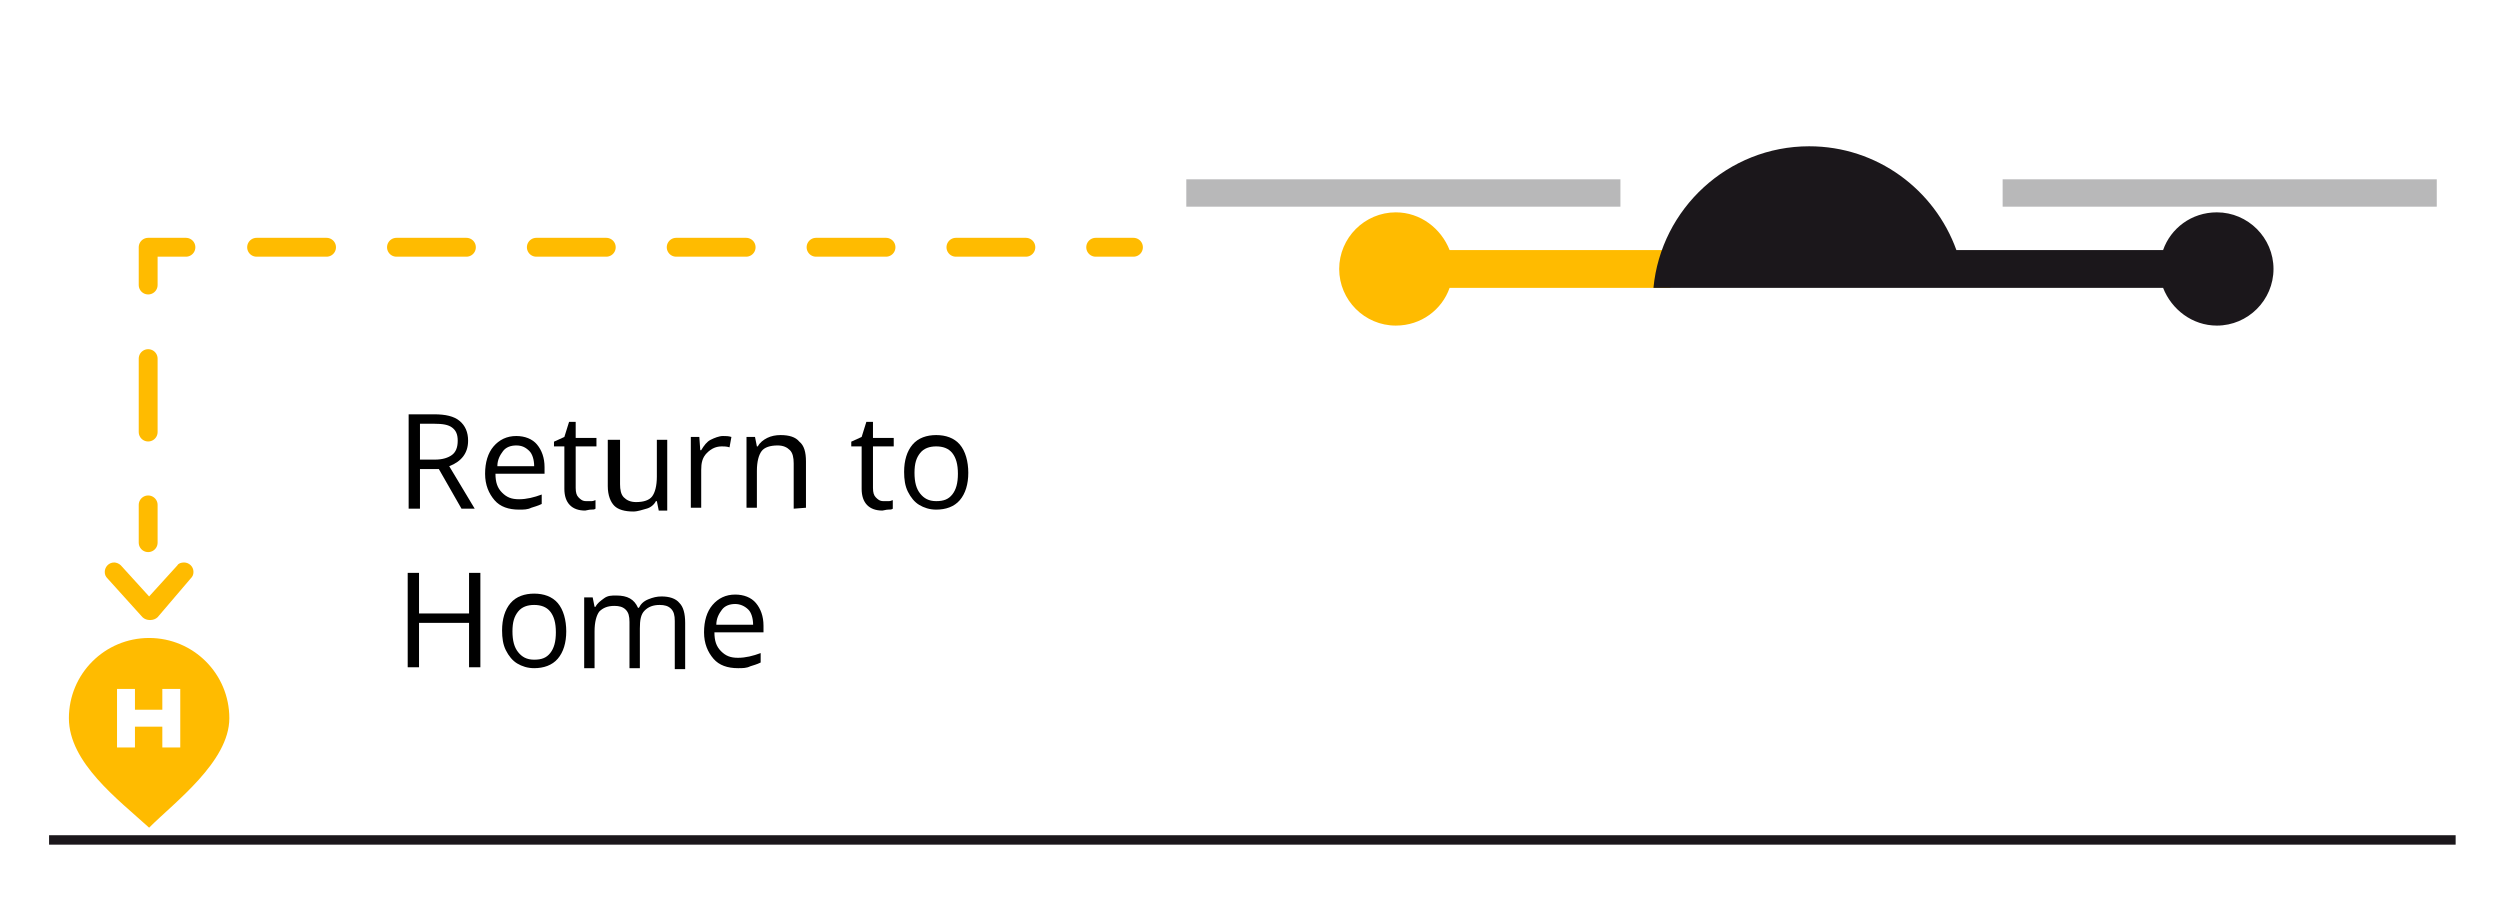
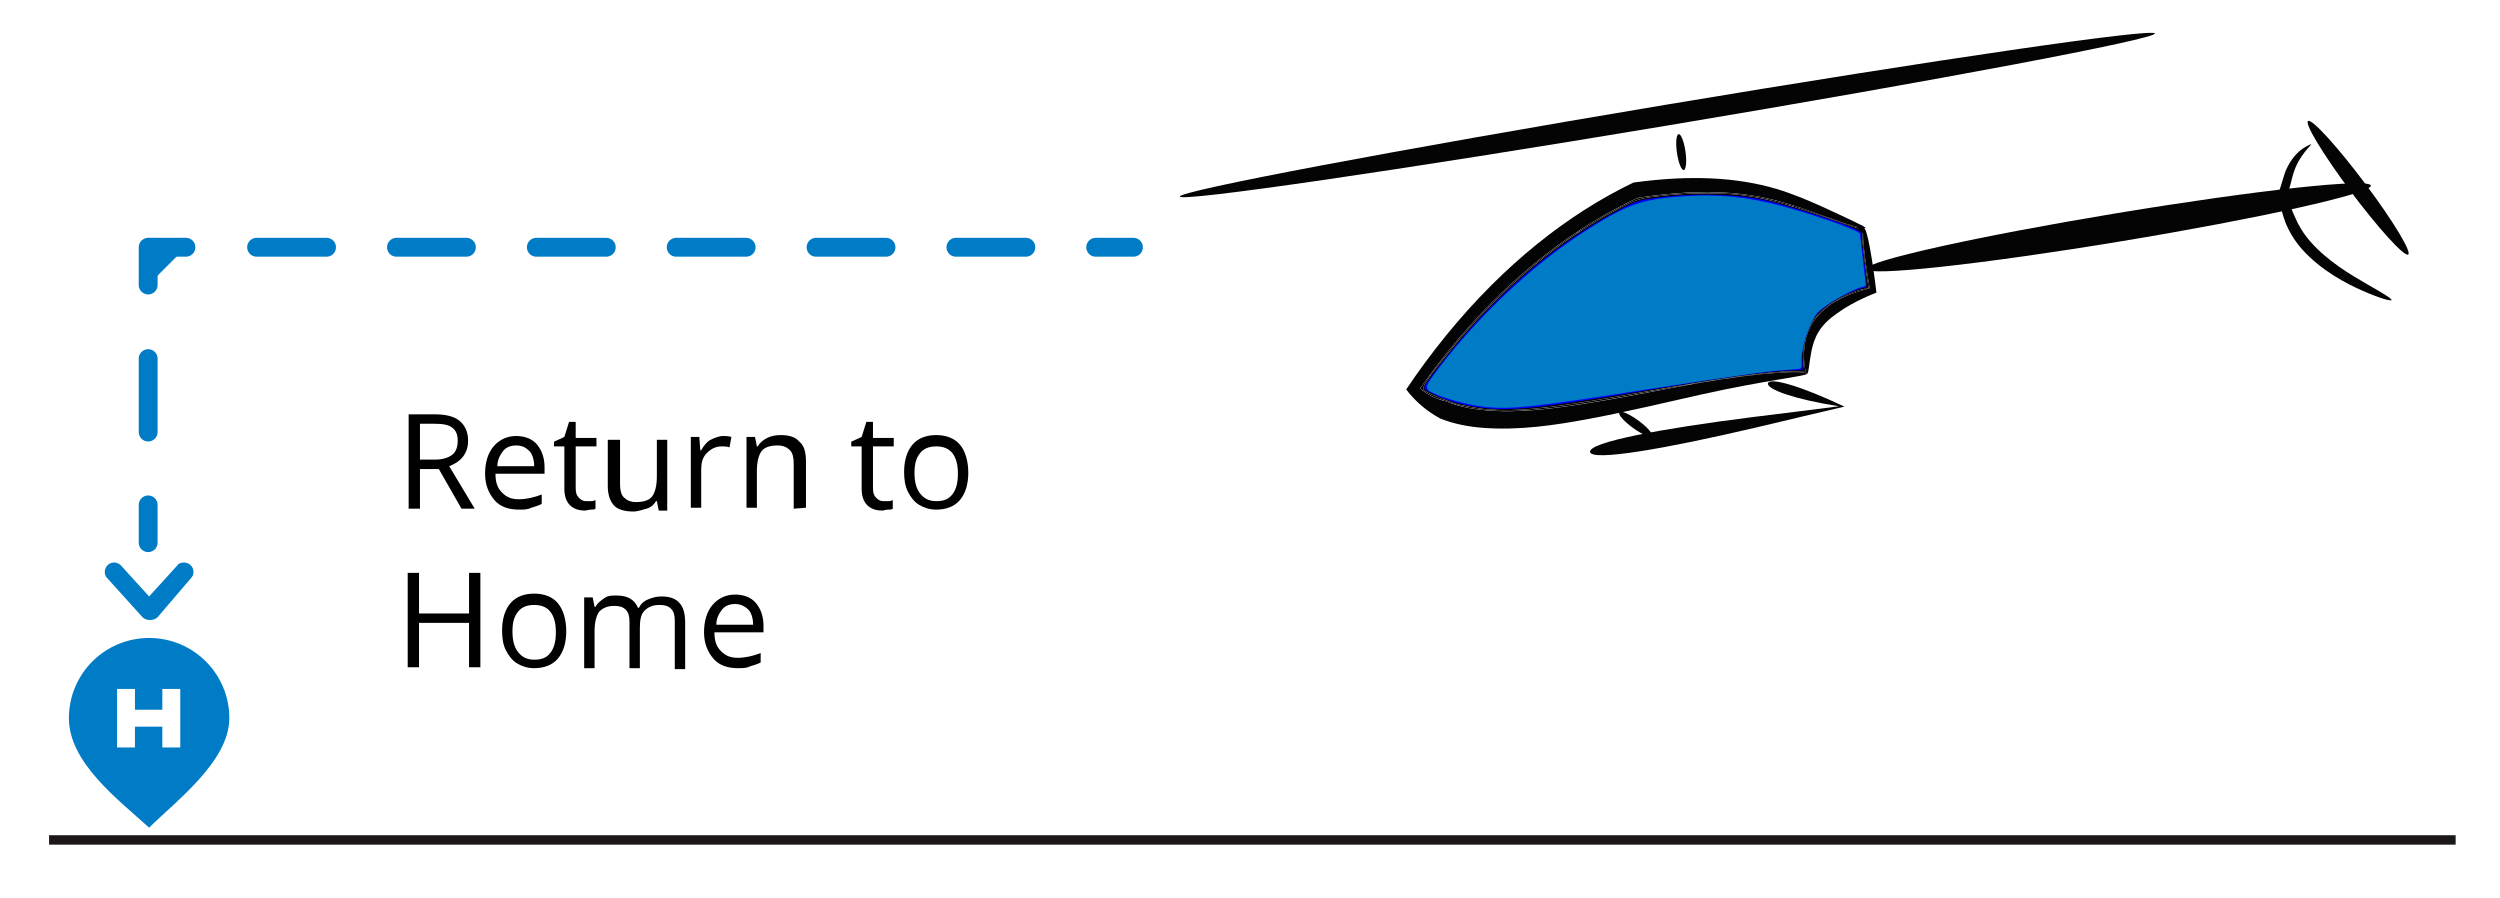
<svg xmlns="http://www.w3.org/2000/svg" version="1.1" id="Ebene_1" x="0px" y="0px" viewBox="-9 23.6 264.9 95.1" style="enable-background:new -9 23.6 264.9 95.1;" xml:space="preserve">
-   <style type="text/css">
+   <defs id="defs23460">
+ 	
+ 	
+ 	
+ 	
+ 	
+ 	
+ 	
+ 	
+ 
+ 		
+ 	</defs>
+   <style type="text/css" id="style23391">
	.st0{fill:#FFBB00;}
	.st1{fill:#1B171B;}
	.st2{fill:#B8B8B9;}
	.st3{fill:none;}
	.st4{enable-background:new    ;}
	.st5{fill:none;stroke:#FFBB00;stroke-width:2;stroke-linecap:round;stroke-linejoin:round;}
	.st6{fill:none;stroke:#FFBB00;stroke-width:2;stroke-linecap:round;stroke-linejoin:round;stroke-dasharray:7.41,7.41;}
	.st7{fill:none;stroke:#FFBB00;stroke-width:2;stroke-linecap:round;stroke-linejoin:round;stroke-dasharray:7.778,7.778;}
	.st8{fill:none;stroke:#1B171B;stroke-miterlimit:10;}
</style>
-   <g>
-     <path class="st0" d="M11.2,84.9L11.2,84.9c0.2-0.2,0.3-0.4,0.3-0.7c0-0.6-0.5-1-1-1c-0.3,0-0.6,0.1-0.7,0.3l0,0l-3,3.3l-3-3.3l0,0   c-0.2-0.2-0.5-0.3-0.7-0.3c-0.6,0-1,0.5-1,1c0,0.3,0.1,0.5,0.3,0.7l0,0L6.1,89c0.2,0.2,0.5,0.3,0.8,0.3s0.6-0.1,0.8-0.3L11.2,84.9z   " />
-     <g>
-       <g>
-         <path class="st0" d="M138.9,46.1c2.6,0,4.8,1.7,5.7,4H168v4h-23.4c-0.8,2.3-3,4-5.7,4c-3.3,0-6-2.7-6-6S135.6,46.1,138.9,46.1z" />
-         <path class="st1" d="M182.7,39.1c7.2,0,13.3,4.6,15.6,11h21.9c0.8-2.3,3-4,5.7-4c3.3,0,6,2.7,6,6s-2.7,6-6,6     c-2.6,0-4.8-1.7-5.7-4h-21h-31.8h-1.2C167,45.7,174.1,39.1,182.7,39.1z" />
-       </g>
-       <rect x="203.2" y="42.6" class="st2" width="46" height="2.9" />
-       <rect x="116.7" y="42.6" class="st2" width="46" height="2.9" />
-     </g>
-     <rect x="33" y="66.8" class="st3" width="86.5" height="32.1" />
-     <g class="st4">
-       <path d="M35.5,73.3v4.2h-1.2v-10H37c1.2,0,2.1,0.2,2.7,0.7s0.9,1.2,0.9,2.1c0,1.3-0.7,2.2-2,2.7l2.7,4.5h-1.4l-2.4-4.2L35.5,73.3    L35.5,73.3z M35.5,72.3h1.6c0.8,0,1.4-0.2,1.8-0.5s0.6-0.8,0.6-1.5s-0.2-1.1-0.6-1.4s-1-0.4-1.9-0.4h-1.5V72.3z" />
-       <path d="M46,77.6c-1.1,0-2-0.3-2.6-1s-1-1.6-1-2.8c0-1.2,0.3-2.2,0.9-2.9s1.4-1.1,2.4-1.1c0.9,0,1.7,0.3,2.2,0.9s0.8,1.4,0.8,2.4    v0.7h-5.2c0,0.9,0.2,1.5,0.7,2s1,0.7,1.8,0.7s1.6-0.2,2.4-0.5v1c-0.4,0.2-0.8,0.3-1.1,0.4C46.9,77.6,46.5,77.6,46,77.6z     M45.7,70.8c-0.6,0-1.1,0.2-1.4,0.6s-0.6,0.9-0.6,1.6h3.9c0-0.7-0.2-1.3-0.5-1.6C46.7,71,46.3,70.8,45.7,70.8z" />
-       <path d="M53.1,76.7c0.2,0,0.4,0,0.6,0s0.3-0.1,0.4-0.1v0.9c-0.1,0.1-0.3,0.1-0.5,0.1s-0.5,0.1-0.6,0.1c-1.4,0-2.2-0.8-2.2-2.3    v-4.5h-1.1v-0.5l1.1-0.5l0.5-1.6H52V70h2.2v0.9H52v4.4c0,0.5,0.1,0.8,0.3,1S52.7,76.7,53.1,76.7z" />
-       <path d="M56.7,70v4.9c0,0.6,0.1,1.1,0.4,1.4s0.7,0.5,1.3,0.5c0.8,0,1.4-0.2,1.7-0.6s0.5-1.1,0.5-2.1v-3.9h1.1v7.5h-0.9l-0.2-1    h-0.1c-0.2,0.4-0.6,0.7-1,0.8s-0.9,0.3-1.4,0.3c-0.9,0-1.6-0.2-2-0.6s-0.7-1.1-0.7-2.1v-4.9h1.3C56.7,70.2,56.7,70,56.7,70z" />
-       <path d="M67.6,69.8c0.3,0,0.6,0,0.9,0.1L68.3,71c-0.3-0.1-0.6-0.1-0.8-0.1c-0.6,0-1.1,0.2-1.6,0.7s-0.6,1.1-0.6,1.8v4h-1.1v-7.5    h0.9l0.1,1.4h0.1c0.3-0.5,0.6-0.9,1-1.1S67.2,69.8,67.6,69.8z" />
-       <path d="M75.1,77.5v-4.8c0-0.6-0.1-1.1-0.4-1.4s-0.7-0.5-1.3-0.5c-0.8,0-1.4,0.2-1.7,0.6s-0.5,1.1-0.5,2.1v3.9h-1.1v-7.5H71l0.2,1    h0.1c0.2-0.4,0.6-0.7,1-0.9c0.4-0.2,0.9-0.3,1.4-0.3c0.9,0,1.6,0.2,2,0.7c0.5,0.4,0.7,1.1,0.7,2.1v4.9L75.1,77.5L75.1,77.5z" />
-       <path d="M84.6,76.7c0.2,0,0.4,0,0.6,0s0.3-0.1,0.4-0.1v0.9c-0.1,0.1-0.3,0.1-0.5,0.1s-0.5,0.1-0.6,0.1c-1.4,0-2.2-0.8-2.2-2.3    v-4.5h-1.1v-0.5l1.1-0.5l0.5-1.6h0.7V70h2.2v0.9h-2.2v4.4c0,0.5,0.1,0.8,0.3,1S84.2,76.7,84.6,76.7z" />
-       <path d="M93.6,73.7c0,1.2-0.3,2.2-0.9,2.9c-0.6,0.7-1.5,1-2.5,1c-0.7,0-1.3-0.2-1.8-0.5s-0.9-0.8-1.2-1.4s-0.4-1.3-0.4-2.1    c0-1.2,0.3-2.2,0.9-2.9c0.6-0.7,1.5-1,2.5-1s1.9,0.3,2.5,1S93.6,72.5,93.6,73.7z M87.9,73.7c0,1,0.2,1.7,0.6,2.2s0.9,0.8,1.7,0.8    s1.3-0.2,1.7-0.7c0.4-0.5,0.6-1.2,0.6-2.2s-0.2-1.7-0.6-2.2s-1-0.7-1.7-0.7s-1.3,0.2-1.7,0.7S87.9,72.7,87.9,73.7z" />
-     </g>
-     <g class="st4">
-       <path d="M41.9,94.3h-1.2v-4.7h-5.3v4.7h-1.2v-10h1.2v4.3h5.3v-4.3h1.2C41.9,84.3,41.9,94.3,41.9,94.3z" />
-       <path d="M51,90.5c0,1.2-0.3,2.2-0.9,2.9c-0.6,0.7-1.5,1-2.5,1c-0.7,0-1.3-0.2-1.8-0.5s-0.9-0.8-1.2-1.4s-0.4-1.3-0.4-2.1    c0-1.2,0.3-2.2,0.9-2.9c0.6-0.7,1.5-1,2.5-1s1.9,0.3,2.5,1S51,89.3,51,90.5z M45.3,90.5c0,1,0.2,1.7,0.6,2.2s0.9,0.8,1.7,0.8    s1.3-0.2,1.7-0.7c0.4-0.5,0.6-1.2,0.6-2.2s-0.2-1.7-0.6-2.2s-1-0.7-1.7-0.7s-1.3,0.2-1.7,0.7S45.3,89.5,45.3,90.5z" />
-       <path d="M62.5,94.3v-4.9c0-0.6-0.1-1-0.4-1.3s-0.7-0.4-1.2-0.4c-0.7,0-1.2,0.2-1.6,0.6s-0.5,1-0.5,1.9v4.2h-1.1v-4.9    c0-0.6-0.1-1-0.4-1.3s-0.7-0.4-1.2-0.4c-0.7,0-1.2,0.2-1.6,0.6c-0.3,0.4-0.5,1.1-0.5,2.1v3.9h-1.1v-7.5h0.9l0.2,1h0.1    c0.2-0.4,0.5-0.6,0.9-0.9s0.8-0.3,1.3-0.3c1.2,0,1.9,0.4,2.3,1.3h0.1c0.2-0.4,0.5-0.7,1-0.9s0.9-0.3,1.4-0.3    c0.8,0,1.5,0.2,1.9,0.7c0.4,0.4,0.6,1.1,0.6,2.1v4.9h-1.1L62.5,94.3L62.5,94.3z" />
-       <path d="M69.2,94.4c-1.1,0-2-0.3-2.6-1s-1-1.6-1-2.8c0-1.2,0.3-2.2,0.9-2.9s1.4-1.1,2.4-1.1c0.9,0,1.7,0.3,2.2,0.9    s0.8,1.4,0.8,2.4v0.7h-5.2c0,0.9,0.2,1.5,0.7,2s1,0.7,1.8,0.7s1.6-0.2,2.4-0.5v1c-0.4,0.2-0.8,0.3-1.1,0.4    C70.1,94.4,69.7,94.4,69.2,94.4z M68.9,87.6c-0.6,0-1.1,0.2-1.4,0.6s-0.6,0.9-0.6,1.6h3.9c0-0.7-0.2-1.3-0.5-1.6    C69.9,87.8,69.4,87.6,68.9,87.6z" />
-     </g>
-     <g>
-       <g>
-         <line class="st5" x1="111.1" y1="49.8" x2="107.1" y2="49.8" />
-         <line class="st6" x1="99.7" y1="49.8" x2="14.4" y2="49.8" />
-         <polyline class="st5" points="10.7,49.8 6.7,49.8 6.7,53.8    " />
-         <line class="st7" x1="6.7" y1="61.6" x2="6.7" y2="73.2" />
-         <line class="st5" x1="6.7" y1="77.1" x2="6.7" y2="81.1" />
+   <path class="st0" d="m 11.2,84.9 v 0 c 0.2,-0.2 0.3,-0.4 0.3,-0.7 0,-0.6 -0.5,-1 -1,-1 -0.3,0 -0.6,0.1 -0.7,0.3 v 0 l -3,3.3 -3,-3.3 v 0 C 3.6,83.3 3.3,83.2 3.1,83.2 c -0.6,0 -1,0.5 -1,1 0,0.3 0.1,0.5 0.3,0.7 v 0 L 6.1,89 c 0.2,0.2 0.5,0.3 0.8,0.3 0.3,0 0.6,-0.1 0.8,-0.3 z" id="path23393" style="fill:#007cc7;fill-opacity:1" />
+   <rect x="33" y="66.8" class="st3" width="86.5" height="32.1" id="rect23407" />
+   <g class="st4" id="g23425">
+     <path d="m 35.5,73.3 v 4.2 h -1.2 v -10 H 37 c 1.2,0 2.1,0.2 2.7,0.7 0.6,0.5 0.9,1.2 0.9,2.1 0,1.3 -0.7,2.2 -2,2.7 l 2.7,4.5 h -1.4 l -2.4,-4.2 z m 0,-1 h 1.6 c 0.8,0 1.4,-0.2 1.8,-0.5 0.4,-0.3 0.6,-0.8 0.6,-1.5 0,-0.7 -0.2,-1.1 -0.6,-1.4 -0.4,-0.3 -1,-0.4 -1.9,-0.4 h -1.5 z" id="path23409" />
+     <path d="m 46,77.6 c -1.1,0 -2,-0.3 -2.6,-1 -0.6,-0.7 -1,-1.6 -1,-2.8 0,-1.2 0.3,-2.2 0.9,-2.9 0.6,-0.7 1.4,-1.1 2.4,-1.1 0.9,0 1.7,0.3 2.2,0.9 0.5,0.6 0.8,1.4 0.8,2.4 v 0.7 h -5.2 c 0,0.9 0.2,1.5 0.7,2 0.5,0.5 1,0.7 1.8,0.7 0.8,0 1.6,-0.2 2.4,-0.5 v 1 c -0.4,0.2 -0.8,0.3 -1.1,0.4 -0.4,0.2 -0.8,0.2 -1.3,0.2 z m -0.3,-6.8 c -0.6,0 -1.1,0.2 -1.4,0.6 -0.3,0.4 -0.6,0.9 -0.6,1.6 h 3.9 c 0,-0.7 -0.2,-1.3 -0.5,-1.6 -0.4,-0.4 -0.8,-0.6 -1.4,-0.6 z" id="path23411" />
+     <path d="m 53.1,76.7 c 0.2,0 0.4,0 0.6,0 0.2,0 0.3,-0.1 0.4,-0.1 v 0.9 c -0.1,0.1 -0.3,0.1 -0.5,0.1 -0.2,0 -0.5,0.1 -0.6,0.1 -1.4,0 -2.2,-0.8 -2.2,-2.3 v -4.5 h -1.1 v -0.5 l 1.1,-0.5 0.5,-1.6 H 52 V 70 h 2.2 v 0.9 H 52 v 4.4 c 0,0.5 0.1,0.8 0.3,1 0.2,0.2 0.4,0.4 0.8,0.4 z" id="path23413" />
+     <path d="m 56.7,70 v 4.9 c 0,0.6 0.1,1.1 0.4,1.4 0.3,0.3 0.7,0.5 1.3,0.5 0.8,0 1.4,-0.2 1.7,-0.6 0.3,-0.4 0.5,-1.1 0.5,-2.1 v -3.9 h 1.1 v 7.5 h -0.9 l -0.2,-1 h -0.1 c -0.2,0.4 -0.6,0.7 -1,0.8 -0.4,0.1 -0.9,0.3 -1.4,0.3 -0.9,0 -1.6,-0.2 -2,-0.6 -0.4,-0.4 -0.7,-1.1 -0.7,-2.1 v -4.9 h 1.3 c 0,0 0,-0.2 0,-0.2 z" id="path23415" />
+     <path d="m 67.6,69.8 c 0.3,0 0.6,0 0.9,0.1 L 68.3,71 c -0.3,-0.1 -0.6,-0.1 -0.8,-0.1 -0.6,0 -1.1,0.2 -1.6,0.7 -0.5,0.5 -0.6,1.1 -0.6,1.8 v 4 h -1.1 v -7.5 h 0.9 l 0.1,1.4 h 0.1 c 0.3,-0.5 0.6,-0.9 1,-1.1 0.4,-0.2 0.9,-0.4 1.3,-0.4 z" id="path23417" />
+     <path d="M 75.1,77.5 V 72.7 C 75.1,72.1 75,71.6 74.7,71.3 74.4,71 74,70.8 73.4,70.8 c -0.8,0 -1.4,0.2 -1.7,0.6 -0.3,0.4 -0.5,1.1 -0.5,2.1 v 3.9 H 70.1 V 69.9 H 71 l 0.2,1 h 0.1 c 0.2,-0.4 0.6,-0.7 1,-0.9 0.4,-0.2 0.9,-0.3 1.4,-0.3 0.9,0 1.6,0.2 2,0.7 0.5,0.4 0.7,1.1 0.7,2.1 v 4.9 z" id="path23419" />
+     <path d="m 84.6,76.7 c 0.2,0 0.4,0 0.6,0 0.2,0 0.3,-0.1 0.4,-0.1 v 0.9 c -0.1,0.1 -0.3,0.1 -0.5,0.1 -0.2,0 -0.5,0.1 -0.6,0.1 -1.4,0 -2.2,-0.8 -2.2,-2.3 v -4.5 h -1.1 v -0.5 l 1.1,-0.5 0.5,-1.6 h 0.7 V 70 h 2.2 v 0.9 h -2.2 v 4.4 c 0,0.5 0.1,0.8 0.3,1 0.2,0.2 0.4,0.4 0.8,0.4 z" id="path23421" />
+     <path d="m 93.6,73.7 c 0,1.2 -0.3,2.2 -0.9,2.9 -0.6,0.7 -1.5,1 -2.5,1 -0.7,0 -1.3,-0.2 -1.8,-0.5 -0.5,-0.3 -0.9,-0.8 -1.2,-1.4 -0.3,-0.6 -0.4,-1.3 -0.4,-2.1 0,-1.2 0.3,-2.2 0.9,-2.9 0.6,-0.7 1.5,-1 2.5,-1 1,0 1.9,0.3 2.5,1 0.6,0.7 0.9,1.8 0.9,3 z m -5.7,0 c 0,1 0.2,1.7 0.6,2.2 0.4,0.5 0.9,0.8 1.7,0.8 0.8,0 1.3,-0.2 1.7,-0.7 0.4,-0.5 0.6,-1.2 0.6,-2.2 0,-1 -0.2,-1.7 -0.6,-2.2 -0.4,-0.5 -1,-0.7 -1.7,-0.7 -0.7,0 -1.3,0.2 -1.7,0.7 -0.4,0.5 -0.6,1.1 -0.6,2.1 z" id="path23423" />
+   </g>
+   <g class="st4" id="g23435">
+     <path d="m 41.9,94.3 h -1.2 v -4.7 h -5.3 v 4.7 h -1.2 v -10 h 1.2 v 4.3 h 5.3 v -4.3 h 1.2 c 0,0 0,10 0,10 z" id="path23427" />
+     <path d="m 51,90.5 c 0,1.2 -0.3,2.2 -0.9,2.9 -0.6,0.7 -1.5,1 -2.5,1 -0.7,0 -1.3,-0.2 -1.8,-0.5 -0.5,-0.3 -0.9,-0.8 -1.2,-1.4 -0.3,-0.6 -0.4,-1.3 -0.4,-2.1 0,-1.2 0.3,-2.2 0.9,-2.9 0.6,-0.7 1.5,-1 2.5,-1 1,0 1.9,0.3 2.5,1 0.6,0.7 0.9,1.8 0.9,3 z m -5.7,0 c 0,1 0.2,1.7 0.6,2.2 0.4,0.5 0.9,0.8 1.7,0.8 0.8,0 1.3,-0.2 1.7,-0.7 0.4,-0.5 0.6,-1.2 0.6,-2.2 0,-1 -0.2,-1.7 -0.6,-2.2 -0.4,-0.5 -1,-0.7 -1.7,-0.7 -0.7,0 -1.3,0.2 -1.7,0.7 -0.4,0.5 -0.6,1.1 -0.6,2.1 z" id="path23429" />
+     <path d="m 62.5,94.3 v -4.9 c 0,-0.6 -0.1,-1 -0.4,-1.3 -0.3,-0.3 -0.7,-0.4 -1.2,-0.4 -0.7,0 -1.2,0.2 -1.6,0.6 -0.4,0.4 -0.5,1 -0.5,1.9 v 4.2 h -1.1 v -4.9 c 0,-0.6 -0.1,-1 -0.4,-1.3 -0.3,-0.3 -0.7,-0.4 -1.2,-0.4 -0.7,0 -1.2,0.2 -1.6,0.6 -0.3,0.4 -0.5,1.1 -0.5,2.1 v 3.9 h -1.1 v -7.5 h 0.9 l 0.2,1 h 0.1 c 0.2,-0.4 0.5,-0.6 0.9,-0.9 0.4,-0.3 0.8,-0.3 1.3,-0.3 1.2,0 1.9,0.4 2.3,1.3 h 0.1 c 0.2,-0.4 0.5,-0.7 1,-0.9 0.5,-0.2 0.9,-0.3 1.4,-0.3 0.8,0 1.5,0.2 1.9,0.7 0.4,0.4 0.6,1.1 0.6,2.1 v 4.9 h -1.1 z" id="path23431" />
+     <path d="m 69.2,94.4 c -1.1,0 -2,-0.3 -2.6,-1 -0.6,-0.7 -1,-1.6 -1,-2.8 0,-1.2 0.3,-2.2 0.9,-2.9 0.6,-0.7 1.4,-1.1 2.4,-1.1 0.9,0 1.7,0.3 2.2,0.9 0.5,0.6 0.8,1.4 0.8,2.4 v 0.7 h -5.2 c 0,0.9 0.2,1.5 0.7,2 0.5,0.5 1,0.7 1.8,0.7 0.8,0 1.6,-0.2 2.4,-0.5 v 1 c -0.4,0.2 -0.8,0.3 -1.1,0.4 -0.4,0.2 -0.8,0.2 -1.3,0.2 z m -0.3,-6.8 c -0.6,0 -1.1,0.2 -1.4,0.6 -0.3,0.4 -0.6,0.9 -0.6,1.6 h 3.9 c 0,-0.7 -0.2,-1.3 -0.5,-1.6 -0.4,-0.4 -0.9,-0.6 -1.4,-0.6 z" id="path23433" />
+   </g>
+   <g id="g23447" style="fill:#007cc7;fill-opacity:1">
+     <g id="g27915">
+       <line class="st5" x1="111.1" y1="49.8" x2="107.1" y2="49.8" id="line23437" style="fill:#007cc7;fill-opacity:1;stroke:#007cc7;stroke-opacity:1" />
+       <line class="st6" x1="99.7" y1="49.8" x2="14.4" y2="49.8" id="line23439" style="fill:#007cc7;fill-opacity:1;stroke:#007cc7;stroke-opacity:1" />
+       <polyline class="st5" points="10.7,49.8 6.7,49.8 6.7,53.8    " id="polyline23441" style="fill:#007cc7;fill-opacity:1;stroke:#007cc7;stroke-opacity:1" />
+       <line class="st7" x1="6.7" y1="61.6" x2="6.7" y2="73.2" id="line23443" style="fill:#007cc7;fill-opacity:1;stroke:#007cc7;stroke-opacity:1" />
+       <line class="st5" x1="6.7" y1="77.1" x2="6.7" y2="81.1" id="line23445" style="fill:#007cc7;fill-opacity:1;stroke:#007cc7;stroke-opacity:1" />
+       <g id="g20360" transform="rotate(17.5,182.9617,336.4332)">
+         <g id="g306" transform="matrix(5.756386,0,0,5.969262,28.12214,29.94723)">
+           <g id="g928" style="font-style:normal;font-weight:normal;font-size:43.74px;line-height:1.25;font-family:sans-serif;display:inline;fill:#040404;fill-opacity:1;stroke:none;stroke-width:1.094" transform="matrix(0.05083588,0,0,0.05083588,5.205767,0.178027)">
+             <path id="path910" d="m 144.303,148.3 c 0.258,0.747 -13.24,6.262 -34.537,18.15 -8.451,4.723 -24.241,13.84 -36.539,20.106 -9.98,5.104 -21.899,10.8 -34.793,13.707 -4.976,1.126 -10.339,1.801 -15.841,1.411 -5.064,-0.95 -10.242,-2.897 -14.946,-6.101 2.261,-7.431 4.914,-14.941 8.003,-22.423 12.201,-29.554 28.87,-53.099 47.967,-70.357 0,0 1.1e-5,0 1.1e-5,0 18.953,-8.653 35.214,-12.608 49.939,-12.891 6.703,-0.095 13.241,0.57 17.946,1.133 11.007,1.312 17.203,2.152 17.199,2.502 -0.009,0.675 -6.293,0.817 -17.428,0.359 -4.629,-0.188 -11.233,-0.444 -17.562,-0.032 -13.995,0.842 -28.971,5.018 -47.015,13.6 -3e-6,0 -6e-6,0 -1e-5,0 -18.305,16.191 -34.314,37.888 -46.364,65.383 -3.051,6.961 -5.701,13.965 -7.992,20.917 3.183,1.399 6.957,1.843 10.746,1.582 4.65,0.401 9.423,-0.177 14.035,-1.133 12.004,-2.499 23.647,-7.841 33.649,-12.624 14.117,-6.775 26.472,-13.525 37.053,-18.813 22,-11.007 36.094,-15.594 36.48,-14.476 z" style="opacity:1;fill:#040404;fill-opacity:1;stroke:none;stroke-width:0;stroke-linecap:butt;stroke-linejoin:miter;stroke-miterlimit:4;stroke-dasharray:none;stroke-opacity:1" />
+             <path id="path912" d="m 153.389,107.163 c -1.212,-2.479 34.808,-22.587 80.402,-44.882 45.594,-22.296 83.582,-38.378 84.795,-35.899 1.212,2.479 -34.808,22.587 -80.402,44.882 -45.594,22.296 -83.582,38.378 -84.795,35.899 z" style="fill:#040404;fill-opacity:1;stroke:none;stroke-width:0.265px;stroke-linecap:butt;stroke-linejoin:miter;stroke-opacity:1" />
+             <path id="path914" d="m 77.948,197.067 c -1.572,-3.099 22.168,-15.293 51.925,-28.49 10.618,-4.709 20.607,-9.044 29.063,-12.853 -15.94,2.342 -27.024,1.961 -27.024,-0.229 0,-2.163 11.259,-2.597 28.938,-0.229 -8.043,4.562 -17.6,10.142 -27.928,16.059 -29.243,16.755 -53.409,28.825 -54.974,25.742 z" style="fill:#040404;fill-opacity:1;stroke:none;stroke-width:0.265px;stroke-linecap:butt;stroke-linejoin:miter;stroke-opacity:1" />
+             <path id="path916" d="M -91.538,155.096 C -92.427,153.287 -21.695,116.72 66.345,73.472 154.385,30.225 226.559,-3.407 227.447,-1.599 228.335,0.209 157.603,36.777 69.564,80.024 -18.476,123.272 -90.65,156.904 -91.538,155.096 Z" style="fill:#040404;fill-opacity:1;stroke:none;stroke-width:0.265px;stroke-linecap:butt;stroke-linejoin:miter;stroke-opacity:1" />
+             <path id="path918" d="m 83.722,180.803 c 0.271,-0.841 3.584,-0.525 7.394,0.704 3.81,1.229 6.683,2.909 6.411,3.749 -0.271,0.841 -3.584,0.525 -7.394,-0.704 -3.81,-1.229 -6.683,-2.909 -6.411,-3.749 z" style="fill:#040404;fill-opacity:1;stroke:none;stroke-width:0.265px;stroke-linecap:butt;stroke-linejoin:miter;stroke-opacity:1" />
+             <path id="path920" d="m 148.294,93.964 c 0.898,-0.449 5.437,7.708 11.193,19.949 0,0 1e-5,0 1e-5,0 -2.473,1.978 -5.132,4.237 -7.565,6.734 -1.386,1.422 -2.648,2.868 -3.78,4.359 -2.159,2.662 -3.658,5.319 -4.342,8.026 -0.689,2.586 -0.6,5.27 -0.356,7.398 0,0 0,0 0,0 0.553,4.769 1.567,7.646 0.859,7.87 -0.265,0.084 -2.127,-2.418 -3.456,-7.365 0,0 0,0 0,0 -0.62,-2.304 -1.036,-5.343 -0.444,-8.643 0.642,-3.381 2.249,-6.697 4.666,-9.748 1.162,-1.374 2.458,-2.66 3.879,-3.881 2.5,-2.147 5.208,-3.934 7.747,-5.459 0,0 0,0 0,0 -5.606,-10.499 -9.306,-18.788 -8.401,-19.24 z" style="fill:#040404;fill-opacity:1;stroke:none;stroke-width:0.265px;stroke-linecap:butt;stroke-linejoin:miter;stroke-opacity:1" />
+             <path id="path922" d="m 73.924,81.94 c 0.765,-0.383 2.663,1.86 4.235,5.005 1.573,3.145 2.228,6.009 1.463,6.391 -0.765,0.383 -2.663,-1.86 -4.235,-5.005 -1.573,-3.145 -2.228,-6.009 -1.463,-6.391 z" style="fill:#040404;fill-opacity:1;stroke:none;stroke-width:0.265px;stroke-linecap:butt;stroke-linejoin:miter;stroke-opacity:1" />
+             <path id="path924" d="m 293.402,18.787 c 0.484,0.314 -2.882,4.593 -2.894,11.524 -0.07,2.207 0.488,4.831 0.114,8.078 1.65,2.22 3.505,4.771 5.551,6.843 1.698,1.869 3.682,3.594 5.925,5.087 0.541,0.36 1.089,0.702 1.643,1.025 0,0 0,10e-7 0,10e-7 8.118,4.79 17.828,6.877 23.951,8.194 6.532,1.405 10.552,2.226 10.479,2.82 -0.056,0.456 -4.178,0.634 -10.916,-0.074 -6.416,-0.674 -16.442,-2.312 -25.517,-7.483 0,-10e-7 -10e-6,-10e-7 -10e-6,-10e-7 -0.628,-0.362 -1.248,-0.746 -1.858,-1.153 -2.533,-1.688 -4.754,-3.664 -6.63,-5.822 -2.347,-2.879 -4.275,-6.043 -5.864,-8.667 0.387,-2.965 -0.056,-6.139 0.203,-9.036 1.012,-8.636 6.088,-11.156 5.812,-11.335 z" style="fill:#040404;fill-opacity:1;stroke:none;stroke-width:0.265px;stroke-linecap:butt;stroke-linejoin:miter;stroke-opacity:1" />
+             <path id="path926" d="m 298.827,20.523 c -10.526,-8.381 -12.082,-11.635 -3.472,-7.264 8.61,4.371 24.141,14.72 34.667,23.101 10.526,8.381 12.082,11.635 3.472,7.264 -8.61,-4.371 -24.141,-14.72 -34.667,-23.101 z" style="fill:#040404;fill-opacity:1;stroke:none;stroke-width:0.304px;stroke-linecap:butt;stroke-linejoin:miter;stroke-opacity:1" />
+           </g>
+           <path style="fill:#040404;fill-opacity:1;stroke-width:0.114" d="m 23.103,37.76 c -0.614,-0.042 -1.174,-0.134 -1.245,-0.205 -0.15,-0.15 0.166,-1.117 1.065,-3.269 2.021,-4.835 4.831,-9.076 8.109,-12.242 0.973,-0.939 1.181,-1.082 2.301,-1.571 1.578,-0.69 3.609,-1.366 5.016,-1.668 1.701,-0.366 3.373,-0.467 6.47,-0.39 l 2.833,0.07 0.142,0.455 c 0.078,0.25 0.444,1.058 0.812,1.795 l 0.67,1.34 -0.456,0.256 c -0.834,0.469 -1.892,1.568 -2.293,2.383 -0.329,0.669 -0.372,0.863 -0.367,1.673 0.004,0.71 0.071,1.073 0.294,1.614 l 0.289,0.698 -0.808,0.255 c -1.638,0.517 -4.248,1.712 -9.377,4.294 -5.307,2.672 -7.378,3.585 -9.291,4.097 -0.929,0.249 -1.349,0.319 -2.704,0.455 -0.189,0.019 -0.845,9.9e-5 -1.459,-0.042 z" id="path1831" transform="matrix(0.2645833,0,0,0.2645833,0.1124138,0.09320379)" />
+           <path style="fill:#0000ff;fill-opacity:1;stroke-width:0.114" d="m 22.906,37.683 c -1.113,-0.171 -1.059,-0.143 -0.986,-0.507 0.037,-0.186 0.293,-0.915 0.569,-1.62 2.054,-5.25 4.767,-9.568 8.179,-13.015 1.208,-1.221 1.417,-1.381 2.407,-1.849 2.196,-1.037 5.099,-1.89 7.22,-2.12 1.234,-0.134 4.881,-0.16 6.361,-0.045 0.84,0.065 0.966,0.104 1.02,0.312 0.034,0.13 0.391,0.905 0.794,1.721 0.431,0.874 0.68,1.501 0.606,1.526 -0.335,0.112 -1.534,1.127 -1.956,1.655 -0.86,1.079 -0.965,1.367 -0.961,2.65 0.003,0.923 0.051,1.246 0.25,1.683 0.136,0.297 0.211,0.56 0.168,0.585 -0.043,0.024 -0.361,0.135 -0.707,0.247 -1.341,0.432 -4.046,1.67 -9.482,4.34 -7.069,3.472 -8.516,4.055 -10.91,4.395 -0.78,0.111 -1.996,0.131 -2.571,0.043 z" id="path1833" transform="matrix(0.2645833,0,0,0.2645833,0.1124138,0.09320379)" />
+           <path style="fill:#0000ff;fill-opacity:1;stroke-width:0.114" d="m 22.392,37.541 c -0.292,-0.065 -0.341,-0.126 -0.328,-0.415 0.041,-0.945 2.414,-6.076 3.934,-8.508 1.542,-2.466 3.702,-5.142 5.421,-6.717 1.211,-1.109 3.82,-2.211 6.988,-2.952 1.282,-0.3 1.522,-0.318 4.767,-0.361 1.879,-0.025 3.628,-0.013 3.886,0.026 l 0.47,0.07 0.712,1.533 c 0.392,0.843 0.712,1.606 0.712,1.695 0,0.089 -0.207,0.306 -0.461,0.482 -0.637,0.441 -1.771,1.676 -2.074,2.257 -0.37,0.71 -0.43,2.41 -0.117,3.299 l 0.228,0.646 -0.873,0.315 c -1.322,0.477 -4.134,1.77 -8.962,4.119 -6.789,3.304 -8.393,3.983 -10.355,4.383 -1.127,0.23 -3.184,0.296 -3.948,0.127 z" id="path1904" transform="matrix(0.2645833,0,0,0.2645833,0.1124138,0.09320379)" />
+           <path style="fill:none;stroke:#000000;stroke-width:0;stroke-linecap:butt;stroke-linejoin:miter;stroke-dasharray:none;stroke-opacity:1" d="m 12.697,4.935 c 0.002,0.001 0.005,0.003 0.006,0.005 4.5e-4,6.085e-4 4.77e-4,0.002 10e-4,0.002 8.73e-4,8.732e-4 0.002,0.001 0.003,0.002 0.002,0.003 0.004,0.006 0.006,0.008 9.26e-4,0.001 0.002,0.002 0.003,0.003 3.44e-4,5.821e-4 -3.18e-4,0.001 0,0.002 7.67e-4,0.002 0.002,0.003 0.003,0.004 0.001,0.002 0.003,0.003 0.004,0.005 6.88e-4,0.001 0.001,0.002 0.002,0.003 0.001,0.002 0.003,0.003 0.005,0.004 0.001,8.466e-4 0.002,0.002 0.003,0.003 6.35e-4,4.233e-4 0.002,4.762e-4 0.002,0.001 5.56e-4,5.556e-4 4.76e-4,0.002 10e-4,0.002 2.43e-4,2.437e-4 7.14e-4,-1.54e-4 0.001,0 0.001,5.556e-4 0.002,0.001 0.003,0.002 0.001,9.26e-4 0.002,0.002 0.003,0.003 6.35e-4,4.233e-4 0.002,4.762e-4 0.002,0.001 2.44e-4,2.434e-4 -2.43e-4,7.937e-4 0,0.001 2.44e-4,2.437e-4 7.15e-4,-1.539e-4 0.001,0 0.001,6.35e-4 10e-4,0.001 10e-4,0.002" id="path2062" />
+           <path style="fill:none;stroke:#000000;stroke-width:0.065;stroke-linecap:butt;stroke-linejoin:miter;stroke-dasharray:none;stroke-opacity:1" d="m 12.645,4.943 c 0.009,0.003 0.019,0.005 0.028,0.008 0.005,0.002 0.023,0.011 0.028,0.013 0.002,0.001 0.004,0.002 0.006,0.003 6.88e-4,3.44e-4 0.002,5.821e-4 0.002,0.001 7.67e-4,5.821e-4 0.001,0.002 0.002,0.002 2.91e-4,1.911e-4 7.41e-4,-1.912e-4 10e-4,0 8.2e-4,5.292e-4 0.001,0.001 0.002,0.002 0.002,0.002 0.004,0.003 0.006,0.004 0.001,9.261e-4 0.002,0.002 0.003,0.003 2.07e-4,2.645e-4 -3.17e-4,8.731e-4 0,0.001 6.09e-4,3.175e-4 0.001,-2.177e-4 0.002,0 4.5e-4,1.543e-4 6.88e-4,6.879e-4 10e-4,0.001 6.88e-4,6.879e-4 0.002,0.001 0.002,0.002 0.001,0.001 0.002,0.003 0.003,0.004 2.43e-4,2.437e-4 7.67e-4,-2.067e-4 10e-4,0 0.001,8.731e-4 0.002,0.002 0.003,0.003 5.56e-4,4.233e-4 0.002,-3.175e-4 0.002,0 8.73e-4,4.233e-4 0.001,0.002 0.002,0.002 3.17e-4,1.542e-4 7.94e-4,-2.435e-4 10e-4,0 2.43e-4,2.436e-4 -1.55e-4,7.143e-4 0,0.001 0.002,0.005 -4.24e-4,-0.004 0.002,0.003 2.18e-4,6.615e-4 0,0.001 0,0.002 0,0.001 0,0.003 0,0.004" id="path2064" />
+           <path style="fill:#000000;fill-opacity:1;stroke-width:0.001;stroke-dasharray:none" d="m 47.322,18.476 c -0.02,-6.05e-4 -0.18,-0.005 -0.355,-0.009 -0.292,-0.007 -0.501,-0.012 -1.654,-0.041 -1.217,-0.03 -1.895,-0.04 -2.442,-0.036 l -0.29,0.002 v -0.039 -0.039 l 0.243,0.003 c 0.332,0.004 0.626,0.01 0.981,0.022 0.154,0.005 0.446,0.016 0.873,0.033 0.809,0.032 1.61,0.048 2.123,0.041 0.232,-0.003 0.33,-0.006 0.493,-0.014 l 0.052,-0.003 -0.008,0.025 c -0.004,0.014 -0.007,0.025 -0.006,0.026 8.94e-4,8.94e-4 0.022,0.008 0.048,0.015 0.025,0.008 0.047,0.014 0.048,0.015 0.002,0.002 -0.025,0.001 -0.105,-0.001 z" id="path2066" transform="matrix(0.2645833,0,0,0.2645833,0.1124138,0.09320379)" />
+           <path style="fill:#000000;fill-opacity:1;stroke-width:0.004;stroke-dasharray:none" d="m 23.03,37.849 c -0.342,-0.015 -0.688,-0.07 -0.983,-0.156 -0.095,-0.028 -0.399,-0.136 -0.41,-0.146 -0.013,-0.011 0.396,-1.176 0.642,-1.829 1.404,-3.73 3.219,-7.078 5.406,-9.977 0.313,-0.414 0.653,-0.847 0.939,-1.191 0.122,-0.147 0.16,-0.184 0.192,-0.184 0.047,0 0.062,-0.025 -0.145,0.226 -2.233,2.71 -4.196,5.996 -5.679,9.508 -0.638,1.511 -1.033,2.569 -1.141,3.056 -0.037,0.169 -0.041,0.345 -0.008,0.392 0.086,0.123 1.269,0.255 2.344,0.26 0.37,0.002 0.468,-0.003 0.797,-0.041 0.975,-0.113 1.318,-0.171 1.961,-0.331 2.024,-0.505 3.854,-1.294 9.141,-3.941 2.348,-1.175 3.593,-1.791 3.603,-1.781 0.004,0.004 -0.261,0.145 -0.591,0.312 -0.329,0.167 -1.066,0.547 -1.638,0.843 -3.293,1.708 -5.259,2.671 -6.84,3.349 -1.94,0.833 -3.625,1.349 -5.067,1.552 -0.581,0.082 -0.653,0.086 -1.492,0.087 -0.438,2.19e-4 -0.903,-0.004 -1.033,-0.01 z" id="path2068" transform="matrix(0.2645833,0,0,0.2645833,0.1124138,0.09320379)" />
+           <path style="fill:#000000;fill-opacity:1;stroke-width:0.004;stroke-dasharray:none" d="m 28.789,24.357 c 0,-0.011 0.488,-0.576 0.719,-0.833 0.734,-0.816 1.487,-1.569 2.4,-2.402 0.173,-0.158 0.138,-0.139 0.827,-0.453 2.654,-1.211 5.168,-1.967 7.359,-2.215 0.12,-0.014 0.242,-0.028 0.27,-0.033 0.046,-0.007 0.051,-0.004 0.051,0.032 0,0.034 -0.007,0.04 -0.047,0.04 -0.134,0 -0.84,0.091 -1.289,0.166 -1.625,0.271 -3.946,1.009 -5.915,1.881 -0.769,0.34 -1.115,0.557 -1.616,1.009 -0.731,0.66 -1.709,1.675 -2.468,2.561 -0.158,0.185 -0.224,0.251 -0.252,0.253 -0.021,0.002 -0.038,-9.37e-4 -0.038,-0.006 z" id="path2070" transform="matrix(0.2645833,0,0,0.2645833,0.1124138,0.09320379)" />
+           <path style="fill:#000000;fill-opacity:1;stroke-width:0.004;stroke-dasharray:none" d="m 40.414,18.452 c 0,-0.026 0.009,-0.038 0.03,-0.038 0.016,0 0.099,-0.007 0.184,-0.015 0.31,-0.031 0.932,-0.063 1.431,-0.073 0.509,-0.01 0.512,-0.01 0.512,0.022 0,0.031 -0.011,0.032 -0.293,0.042 -0.889,0.029 -1.739,0.072 -1.836,0.094 -0.02,0.004 -0.027,-0.004 -0.027,-0.031 z" id="path2072" transform="matrix(0.2645833,0,0,0.2645833,0.1124138,0.09320379)" />
+           <path style="fill:#000000;fill-opacity:1;stroke-width:0.004;stroke-dasharray:none" d="" id="path2074" transform="matrix(0.2645833,0,0,0.2645833,0.1124138,0.09320379)" />
+           <path style="fill:#000000;fill-opacity:1;stroke-width:0.004;stroke-dasharray:none" d="" id="path2076" transform="matrix(0.2645833,0,0,0.2645833,0.1124138,0.09320379)" />
+           <path style="fill:#000000;fill-opacity:1;stroke-width:0.001;stroke-dasharray:none" d="m 41.803,30.693 c 0.001,-0.015 -0.021,-0.004 0.351,-0.176 1.439,-0.668 2.523,-1.125 3.37,-1.421 0.172,-0.06 0.408,-0.137 0.83,-0.27 0.214,-0.067 0.39,-0.125 0.39,-0.127 0,-0.002 -0.068,-0.17 -0.152,-0.372 -0.2,-0.484 -0.231,-0.564 -0.282,-0.731 -0.071,-0.233 -0.117,-0.496 -0.132,-0.76 -0.002,-0.039 -0.005,-0.08 -0.006,-0.091 -0.002,-0.02 -0.002,-0.021 0.007,-0.021 0.009,0 0.009,0.002 0.012,0.032 0.008,0.092 0.035,0.268 0.061,0.397 0.051,0.247 0.141,0.552 0.243,0.822 0.122,0.322 0.282,0.629 0.405,0.778 l 0.023,0.028 -0.05,4.64e-4 c -0.063,5.89e-4 -0.121,0.008 -0.229,0.03 -0.794,0.16 -2.662,0.885 -4.629,1.795 -0.103,0.048 -0.193,0.089 -0.2,0.092 l -0.013,0.006 z" id="path2078" transform="matrix(0.2645833,0,0,0.2645833,0.1124138,0.09320379)" />
+           <path style="fill:#000000;fill-opacity:1;stroke-width:0.001;stroke-dasharray:none" d="m 37.225,32.92 c 0,-0.003 1.057,-0.531 1.511,-0.755 1.286,-0.635 1.925,-0.944 3.02,-1.463 0.024,-0.012 0.045,-0.021 0.046,-0.021 0.003,0 0.001,0.018 -0.002,0.022 -0.002,0.003 -0.078,0.04 -0.169,0.082 -0.606,0.284 -1.102,0.525 -1.795,0.873 -0.225,0.113 -0.411,0.205 -0.411,0.204 -7.59e-4,-7.59e-4 0.026,-0.016 0.06,-0.033 0.075,-0.039 0.188,-0.1 0.198,-0.108 0.019,-0.014 -0.002,-0.008 -0.051,0.014 -0.158,0.072 -1.008,0.489 -1.669,0.82 -0.395,0.198 -0.738,0.367 -0.738,0.364 z" id="path2080" transform="matrix(0.2645833,0,0,0.2645833,0.1124138,0.09320379)" />
+           <path style="fill:#000000;fill-opacity:1;stroke-width:0.004;stroke-dasharray:none" d="" id="path2142" transform="matrix(0.2645833,0,0,0.2645833,0.1124138,0.09320379)" />
+           <path style="fill:#000000;fill-opacity:1;stroke-width:0.004;stroke-dasharray:none" d="m 46.167,26.644 c -0.005,-0.123 -0.004,-0.629 0.002,-0.726 0.02,-0.334 0.064,-0.532 0.18,-0.812 0.046,-0.111 0.155,-0.344 0.21,-0.447 0.207,-0.395 0.573,-0.874 0.991,-1.3 l 0.082,-0.083 0.028,0.001 0.028,0.001 -0.041,0.037 c -0.023,0.02 -0.096,0.092 -0.163,0.158 -0.276,0.275 -0.429,0.458 -0.617,0.742 -0.231,0.348 -0.402,0.693 -0.521,1.057 -0.106,0.321 -0.157,0.599 -0.173,0.941 -0.005,0.1 -0.003,0.296 0.004,0.389 0.01,0.135 0.01,0.123 0.001,0.123 -0.008,0 -0.008,-0.003 -0.011,-0.081 z" id="path2144" transform="matrix(0.2645833,0,0,0.2645833,0.1124138,0.09320379)" />
+           <path style="fill:#000000;fill-opacity:1;stroke-width:0.004;stroke-dasharray:none" d="m 47.641,23.272 c -0.002,-0.004 0.086,-0.091 0.178,-0.177 0.317,-0.295 0.651,-0.553 0.931,-0.719 0.034,-0.02 0.167,-0.096 0.295,-0.167 0.128,-0.072 0.233,-0.131 0.234,-0.131 6.57e-4,-4.75e-4 -0.156,-0.314 -0.347,-0.698 -0.192,-0.383 -0.373,-0.746 -0.402,-0.807 l -0.054,-0.11 h 0.027 0.027 l 0.095,0.193 0.095,0.193 -0.004,0.017 c -0.007,0.034 0.01,0.066 0.041,0.077 0.012,0.004 0.017,0.014 0.065,0.107 0.17,0.334 0.282,0.549 0.434,0.836 0.072,0.136 0.096,0.184 0.092,0.187 -0.003,0.002 -0.036,0.022 -0.073,0.045 -0.484,0.294 -0.909,0.589 -1.252,0.87 -0.078,0.064 -0.232,0.196 -0.29,0.248 l -0.044,0.04 h -0.023 c -0.013,0 -0.024,-0.002 -0.026,-0.003 z" id="path2146" transform="matrix(0.2645833,0,0,0.2645833,0.1124138,0.09320379)" />
+           <path style="fill:#000000;fill-opacity:1;stroke-width:0.004;stroke-dasharray:none" d="m 48.447,20.406 c -0.015,-0.031 -0.04,-0.083 -0.055,-0.114 -0.248,-0.514 -0.481,-1.038 -0.566,-1.268 -0.018,-0.05 -0.117,-0.361 -0.117,-0.369 0,-0.002 0.009,-0.004 0.022,-0.003 l 0.022,8.15e-4 0.013,0.045 c 0.099,0.329 0.349,0.912 0.721,1.681 l 0.041,0.085 h -0.027 -0.027 z" id="path2148" transform="matrix(0.2645833,0,0,0.2645833,0.1124138,0.09320379)" />
+           <path style="fill:#000000;fill-opacity:1;stroke-width:0.004;stroke-dasharray:none" d="" id="path2150" transform="matrix(0.2645833,0,0,0.2645833,0.1124138,0.09320379)" />
+           <path style="fill:#000000;fill-opacity:1;stroke-width:0.004;stroke-dasharray:none" d="" id="path2152" transform="matrix(0.2645833,0,0,0.2645833,0.1124138,0.09320379)" />
+           <path style="fill:#000000;fill-opacity:1;stroke-width:0.004;stroke-dasharray:none" d="m 47.708,18.646 c -0.022,-0.004 -0.029,-0.007 -0.064,-0.033 -0.026,-0.019 -0.033,-0.025 -0.071,-0.06 -0.025,-0.024 -0.138,-0.081 -0.188,-0.095 -0.023,-0.006 -0.043,-0.012 -0.046,-0.013 -0.003,-0.001 -0.003,-0.008 0.003,-0.026 0.043,-0.15 0.061,-0.206 0.064,-0.206 0.013,0 0.106,0.031 0.14,0.046 0.109,0.049 0.135,0.065 0.219,0.134 0.011,0.009 0.028,0.022 0.038,0.03 0.023,0.017 0.039,0.04 0.05,0.072 0.008,0.025 0.011,0.063 0.005,0.063 -0.002,0 -0.006,0.008 -0.01,0.017 -0.02,0.052 -0.079,0.083 -0.14,0.072 z m -0.06,-0.076 c 0.057,-0.005 0.068,-0.013 0.019,-0.013 -0.035,2.9e-4 -0.04,0.001 -0.04,0.007 0,0.009 0.004,0.012 0.009,0.009 0.002,-0.001 0.008,-0.003 0.012,-0.003 z" id="path2154" transform="matrix(0.2645833,0,0,0.2645833,0.1124138,0.09320379)" />
+           <path style="fill:#000000;fill-opacity:1;stroke-width:0.004;stroke-dasharray:none" d="m 47.708,18.646 c -0.01,-0.002 -0.022,-0.005 -0.027,-0.008 -0.019,-0.01 -0.058,-0.039 -0.094,-0.071 -0.029,-0.026 -0.049,-0.039 -0.095,-0.063 -0.052,-0.027 -0.072,-0.035 -0.153,-0.059 -0.005,-0.002 -0.006,0.002 0.036,-0.142 l 0.027,-0.091 0.013,0.002 c 0.034,0.005 0.122,0.038 0.182,0.068 0.067,0.033 0.088,0.046 0.122,0.073 0.011,0.009 0.024,0.019 0.03,0.024 0.049,0.036 0.075,0.059 0.085,0.074 0.015,0.021 0.028,0.06 0.028,0.082 0,0.02 -0.018,0.056 -0.039,0.078 -0.026,0.027 -0.072,0.041 -0.114,0.034 z m -0.034,-0.08 c 0.012,-0.001 0.024,-0.004 0.025,-0.006 0.003,-0.004 -0.067,-0.002 -0.072,0.002 -0.005,0.005 0.004,0.01 0.013,0.009 0.006,-10e-4 0.021,-0.003 0.033,-0.004 z" id="path2156" transform="matrix(0.2645833,0,0,0.2645833,0.1124138,0.09320379)" />
+           <path style="fill:#000000;fill-opacity:1;stroke-width:0.004;stroke-dasharray:none" d="m 47.709,18.646 c -0.029,-0.005 -0.058,-0.023 -0.117,-0.074 -0.035,-0.03 -0.052,-0.041 -0.113,-0.073 -0.033,-0.017 -0.068,-0.032 -0.094,-0.04 -0.023,-0.007 -0.043,-0.013 -0.045,-0.014 -0.003,-0.001 -0.002,-0.01 0.003,-0.03 0.007,-0.025 0.051,-0.178 0.056,-0.196 0.003,-0.01 0.015,-0.009 0.076,0.011 0.077,0.025 0.19,0.082 0.236,0.117 0.018,0.015 0.051,0.04 0.073,0.057 0.022,0.017 0.044,0.038 0.051,0.047 0.015,0.021 0.028,0.06 0.028,0.081 0,0.02 -0.017,0.056 -0.039,0.078 -0.025,0.027 -0.071,0.041 -0.114,0.034 z m -0.013,-0.087 c 0.003,-0.003 -0.065,7.1e-4 -0.069,0.004 -0.001,9.32e-4 3.18e-4,0.003 0.003,0.005 0.006,0.004 0.061,-0.004 0.066,-0.009 z" id="path2158" transform="matrix(0.2645833,0,0,0.2645833,0.1124138,0.09320379)" />
+           <path style="fill:#000000;fill-opacity:1;stroke-width:0.004;stroke-dasharray:none" d="m 47.709,18.646 c -0.03,-0.005 -0.056,-0.021 -0.115,-0.072 -0.017,-0.015 -0.04,-0.033 -0.051,-0.039 -0.041,-0.026 -0.13,-0.068 -0.166,-0.078 -0.02,-0.006 -0.038,-0.011 -0.04,-0.012 -0.001,-7.89e-4 8.17e-4,-0.013 0.005,-0.028 0.057,-0.203 0.057,-0.204 0.068,-0.204 0.005,0 0.034,0.008 0.065,0.018 0.075,0.025 0.189,0.081 0.234,0.116 0.125,0.097 0.129,0.102 0.144,0.146 0.011,0.034 0.011,0.054 -0.004,0.081 -0.007,0.013 -0.019,0.03 -0.026,0.038 -0.026,0.027 -0.072,0.041 -0.114,0.034 z m -0.013,-0.087 c 0.003,-0.003 -0.002,-0.003 -0.015,-0.002 -0.011,0.001 -0.026,0.003 -0.034,0.003 -0.009,0 -0.015,0.002 -0.015,0.004 0,0.005 0.059,7.68e-4 0.064,-0.005 z" id="path2160" transform="matrix(0.2645833,0,0,0.2645833,0.1124138,0.09320379)" />
+           <path style="fill:#000000;fill-opacity:1;stroke-width:0.004;stroke-dasharray:none" d="m 47.708,18.646 c -0.027,-0.005 -0.052,-0.02 -0.106,-0.065 -0.027,-0.022 -0.059,-0.046 -0.072,-0.054 -0.039,-0.024 -0.126,-0.063 -0.159,-0.073 -0.017,-0.005 -0.032,-0.009 -0.034,-0.01 -0.001,-7.75e-4 7.74e-4,-0.013 0.005,-0.028 0.056,-0.204 0.056,-0.204 0.069,-0.204 0.005,0 0.035,0.008 0.065,0.018 0.079,0.026 0.213,0.094 0.241,0.121 0.003,0.003 0.012,0.01 0.02,0.016 0.045,0.033 0.09,0.072 0.099,0.085 0.015,0.021 0.026,0.057 0.026,0.081 0,0.036 -0.037,0.088 -0.074,0.103 -0.022,0.009 -0.055,0.013 -0.079,0.009 z m -0.015,-0.086 c 0.004,-0.003 -0.004,-0.003 -0.025,-0.001 -0.017,0.001 -0.033,0.004 -0.035,0.006 -0.005,0.005 0.052,3.26e-4 0.06,-0.004 z" id="path2162" transform="matrix(0.2645833,0,0,0.2645833,0.1124138,0.09320379)" />
+           <path style="fill:#000000;fill-opacity:1;stroke-width:0.004;stroke-dasharray:none" d="m 47.708,18.646 c -0.025,-0.004 -0.051,-0.019 -0.096,-0.056 -0.093,-0.075 -0.15,-0.106 -0.273,-0.146 -0.004,-0.002 0.008,-0.053 0.034,-0.143 0.024,-0.083 0.027,-0.09 0.037,-0.09 0.044,0 0.262,0.097 0.299,0.133 0.003,0.003 0.024,0.02 0.047,0.037 0.08,0.061 0.101,0.089 0.105,0.145 0.002,0.02 1.76e-4,0.027 -0.009,0.044 -0.014,0.028 -0.042,0.056 -0.064,0.066 -0.022,0.009 -0.055,0.013 -0.08,0.009 z m -0.017,-0.086 c 0.002,-0.003 -0.004,-0.003 -0.02,-0.002 -0.03,0.004 -0.031,0.006 -0.004,0.006 0.012,0 0.023,-0.002 0.025,-0.004 z" id="path2164" transform="matrix(0.2645833,0,0,0.2645833,0.1124138,0.09320379)" />
+           <path style="fill:#000000;fill-opacity:1;stroke-width:0.004;stroke-dasharray:none" d="m 47.706,18.646 c -0.025,-0.005 -0.05,-0.02 -0.099,-0.06 -0.024,-0.019 -0.054,-0.042 -0.066,-0.05 -0.034,-0.023 -0.12,-0.065 -0.161,-0.078 -0.02,-0.006 -0.039,-0.013 -0.041,-0.013 -0.003,-0.001 -9.43e-4,-0.015 0.007,-0.046 0.015,-0.058 0.033,-0.119 0.045,-0.157 0.009,-0.028 0.011,-0.03 0.02,-0.03 0.039,0 0.223,0.079 0.279,0.12 0.046,0.033 0.075,0.056 0.109,0.085 0.042,0.035 0.058,0.064 0.061,0.106 0.002,0.023 6.09e-4,0.029 -0.009,0.047 -0.014,0.028 -0.042,0.056 -0.064,0.066 -0.022,0.009 -0.059,0.013 -0.082,0.009 z m -0.015,-0.086 c 0.003,-0.005 -0.006,-0.005 -0.027,-2.24e-4 l -0.016,0.003 0.02,4.49e-4 c 0.011,2.47e-4 0.021,-0.001 0.023,-0.004 z" id="path2166" transform="matrix(0.2645833,0,0,0.2645833,0.1124138,0.09320379)" />
+         </g>
+         <path style="fill:#007cc7;fill-opacity:1;stroke-width:0.202" d="m 62.999,89.84 c -0.752,-0.113 -0.83,-0.401 -0.43,-1.59 2.337,-6.941 6.368,-14.274 10.724,-19.507 3.45,-4.145 4.798,-5.159 9.028,-6.793 3.394,-1.311 6.174,-1.898 9.859,-2.084 3.648,-0.184 8.927,-0.008 9.043,0.302 0.04,0.107 0.564,1.287 1.163,2.621 l 1.091,2.427 -0.542,0.387 c -1.048,0.747 -3.022,2.926 -3.448,3.806 -0.531,1.097 -0.604,4.061 -0.134,5.394 0.287,0.813 0.282,0.848 -0.152,1.024 -0.247,0.1 -1.268,0.517 -2.268,0.925 -1.001,0.408 -6.461,3.042 -12.133,5.853 -11.259,5.58 -13.191,6.427 -15.953,6.997 -1.699,0.351 -4.378,0.46 -5.848,0.239 z" id="path7961" />
      </g>
    </g>
-     <line class="st8" x1="-3.8" y1="112.6" x2="251.2" y2="112.6" />
-     <path class="st0" d="M6.8,91.2c-4.7,0-8.5,3.8-8.5,8.5s5.2,8.6,8.5,11.6c2.7-2.7,8.5-7,8.5-11.6C15.3,95,11.5,91.2,6.8,91.2z    M10.1,102.8H8.2v-2.2H5.3v2.2H3.4v-6.2h1.9v2.2h2.9v-2.2h1.9V102.8z" />
  </g>
+   <line class="st8" x1="-3.8" y1="112.6" x2="251.2" y2="112.6" id="line23451" />
+   <path class="st0" d="m 6.8,91.2 c -4.7,0 -8.5,3.8 -8.5,8.5 0,4.7 5.2,8.6 8.5,11.6 2.7,-2.7 8.5,-7 8.5,-11.6 0,-4.7 -3.8,-8.5 -8.5,-8.5 z m 3.3,11.6 H 8.2 v -2.2 H 5.3 v 2.2 H 3.4 v -6.2 h 1.9 v 2.2 h 2.9 v -2.2 h 1.9 z" id="path23453" style="fill:#007cc7;fill-opacity:1" />
</svg>
